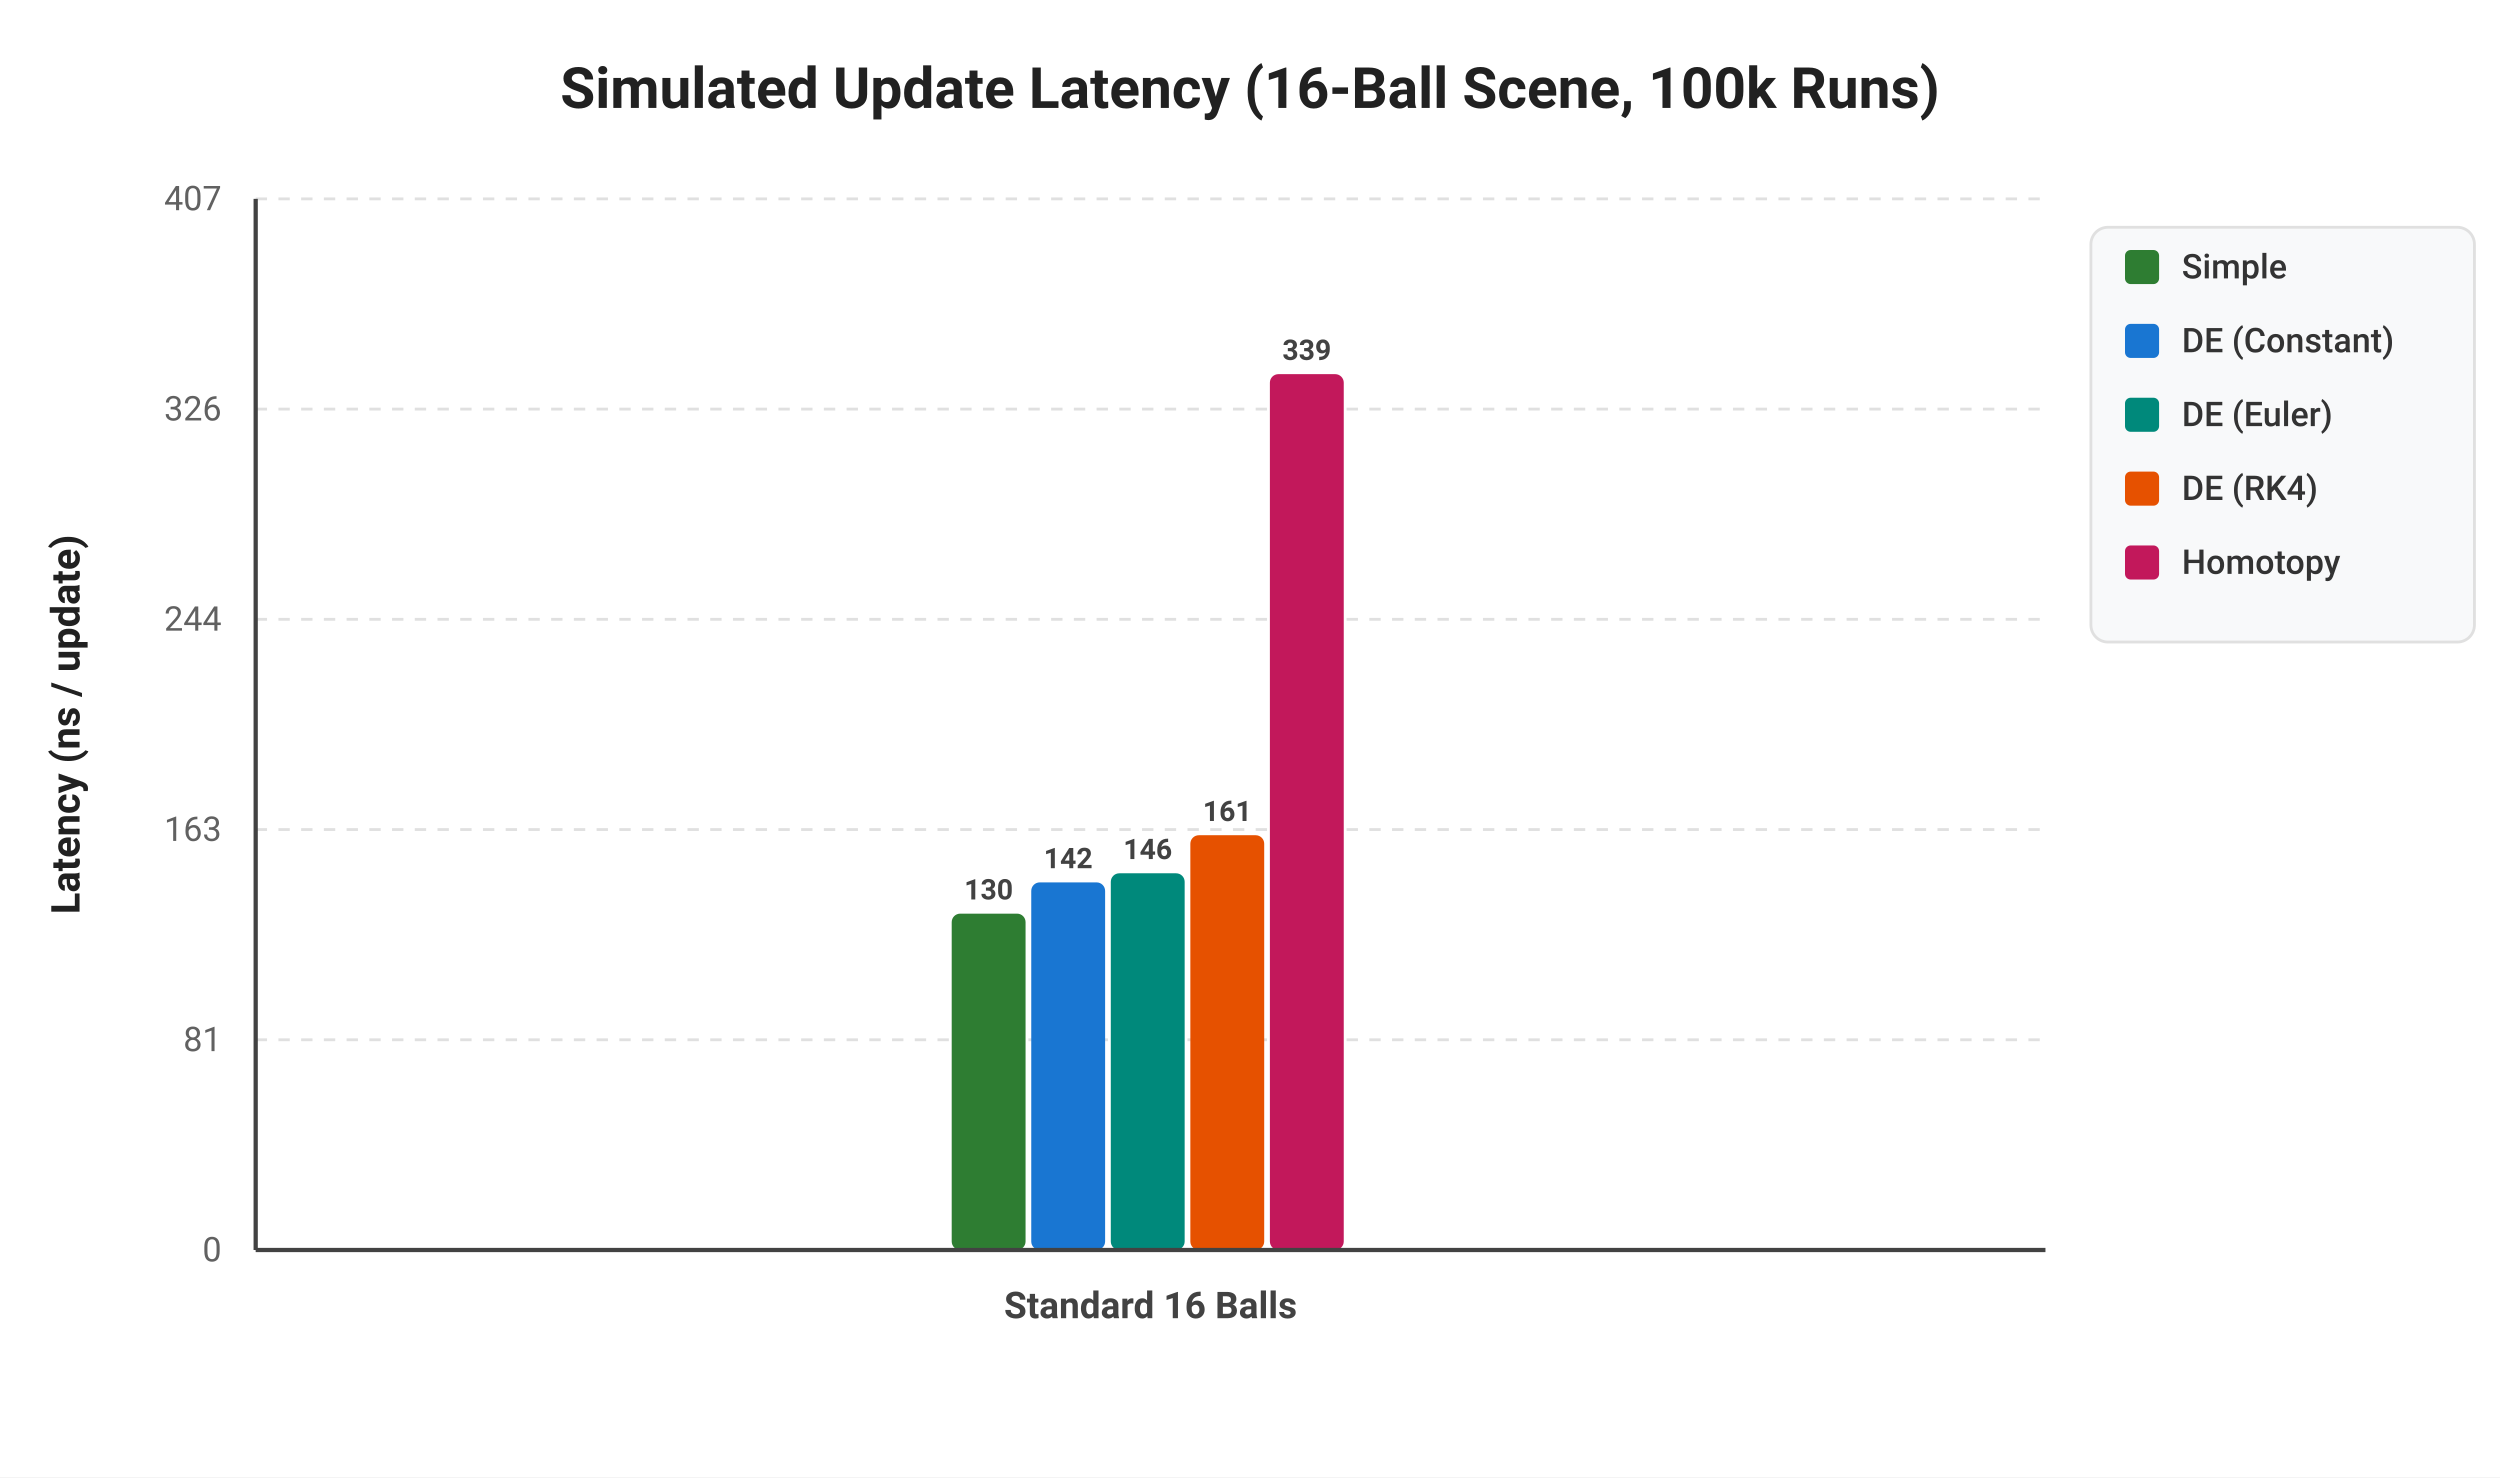
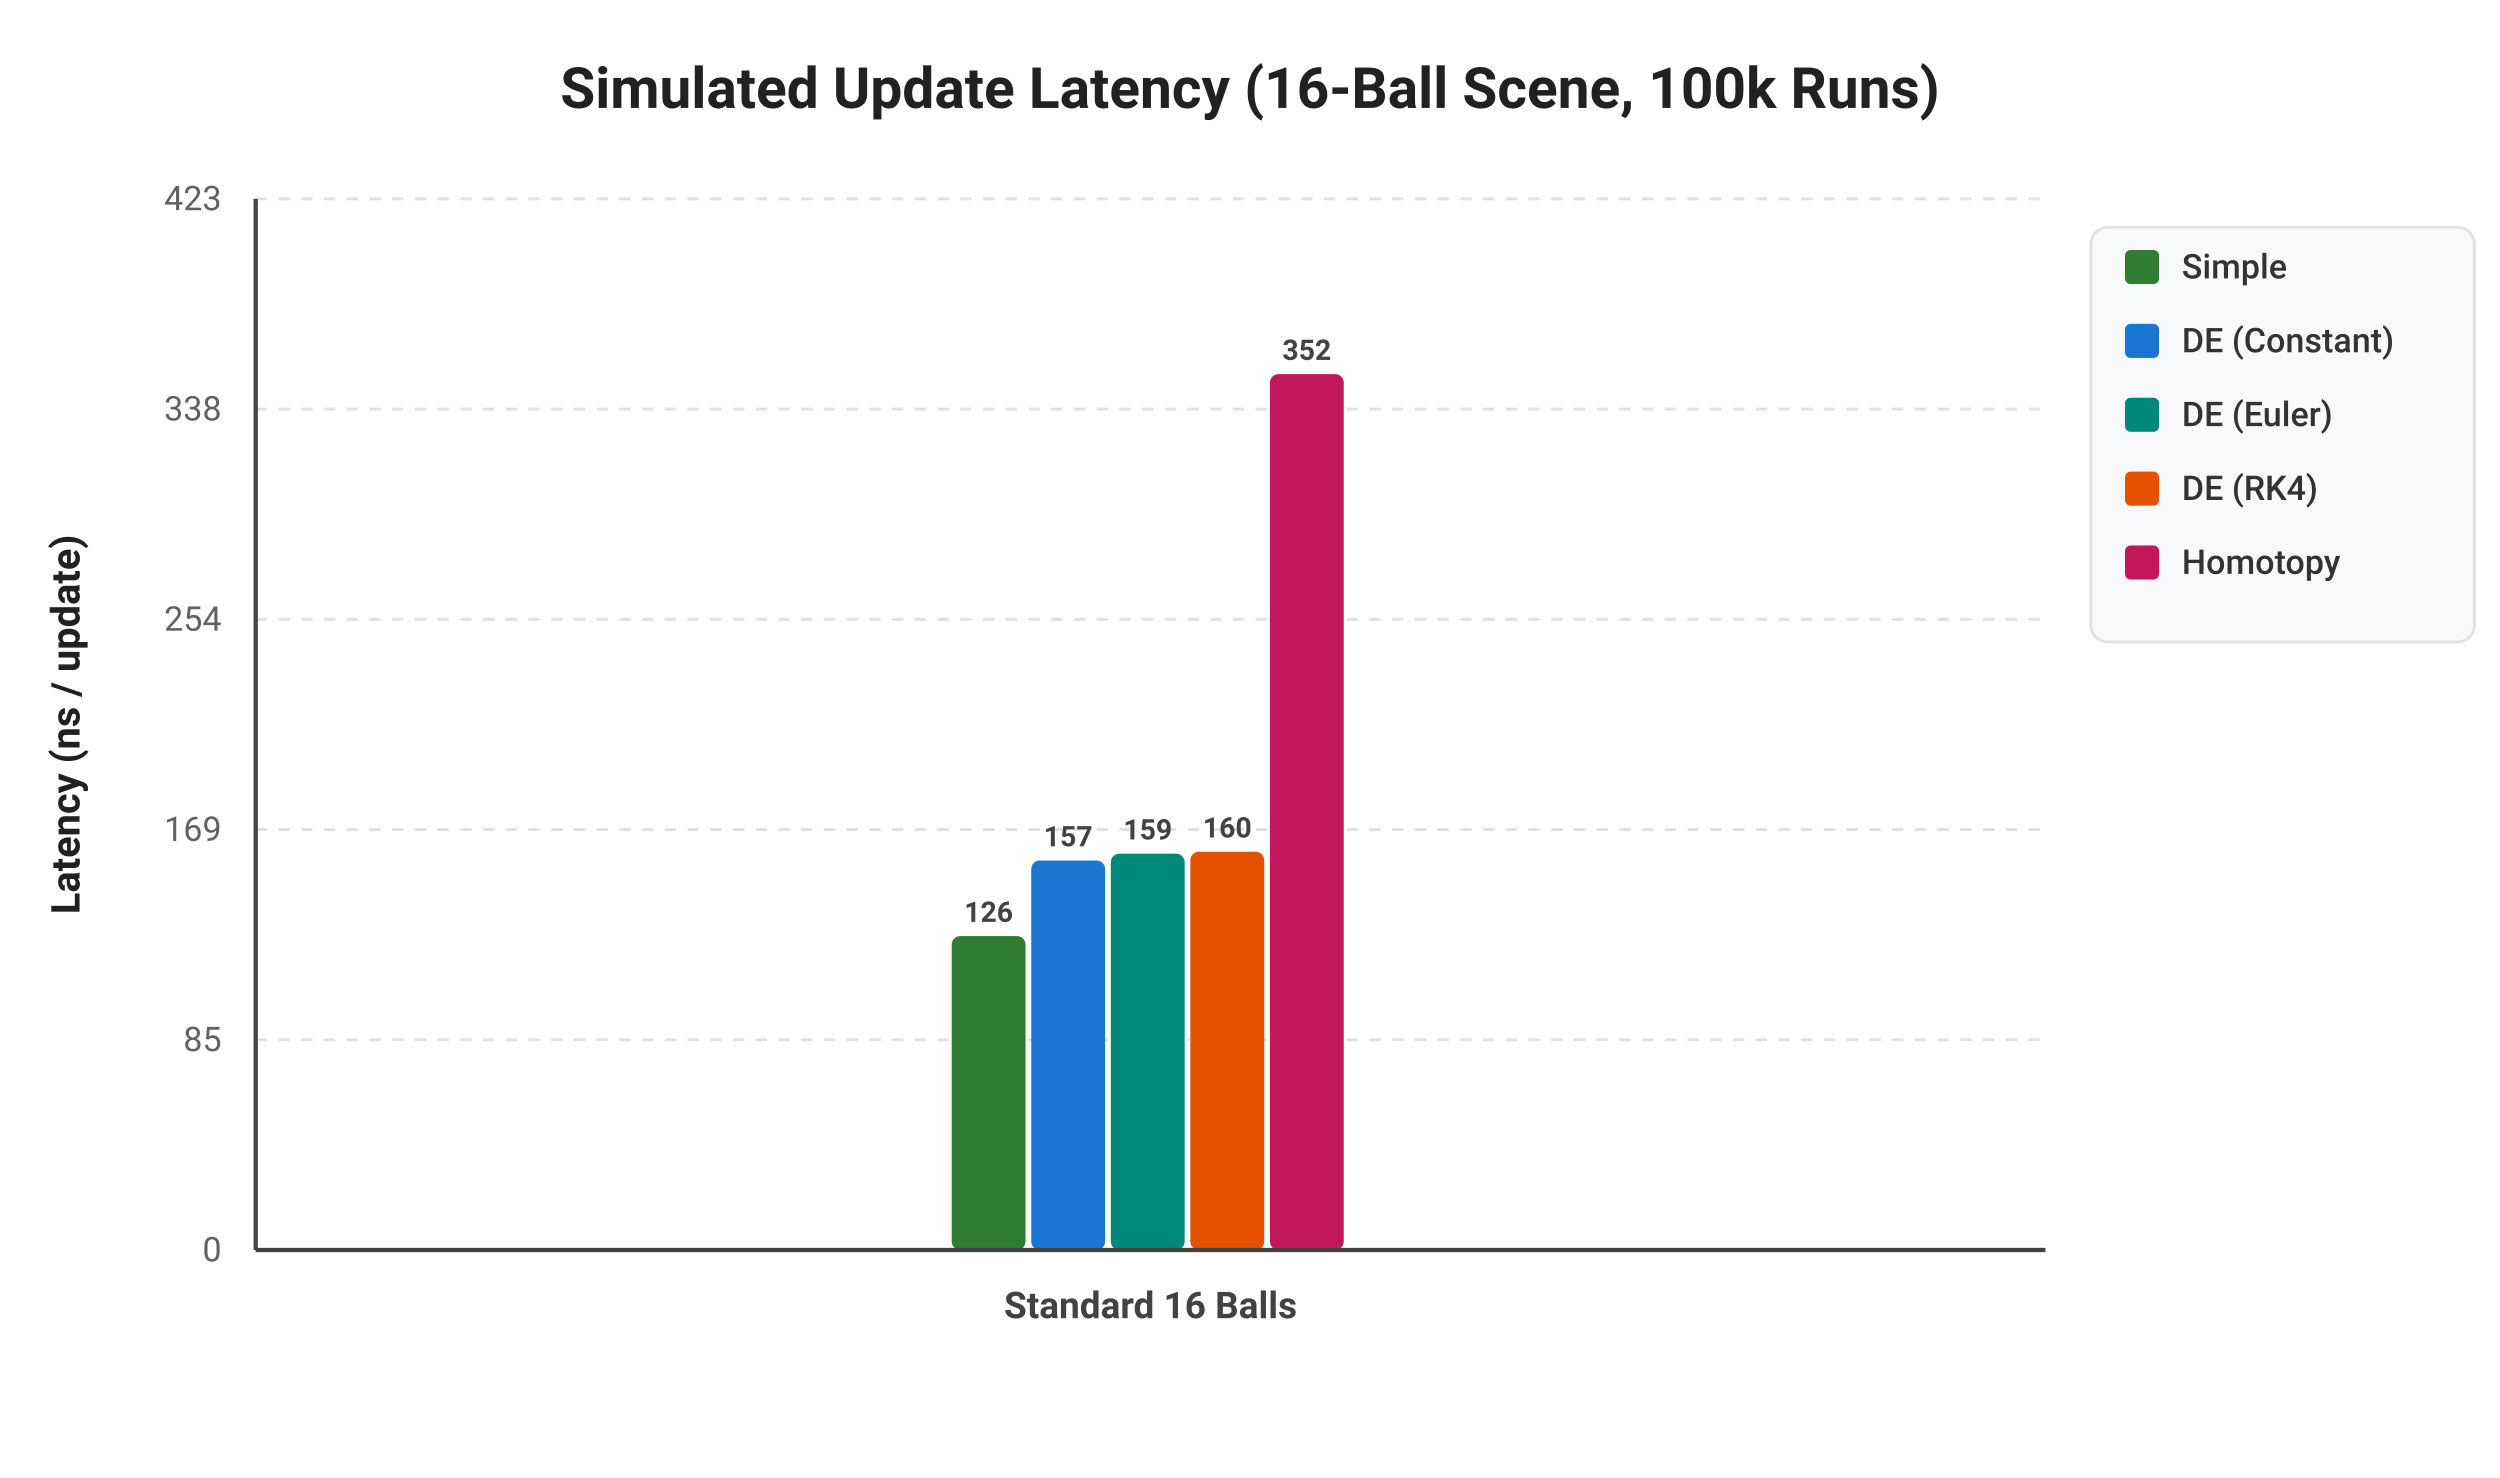
<svg xmlns="http://www.w3.org/2000/svg" width="880" height="520" viewBox="0 0 880 520" font-family="-apple-system, BlinkMacSystemFont, 'Segoe UI', Roboto, Helvetica, Arial, sans-serif">
  <rect width="100%" height="100%" fill="#FFFFFF" />
  <text x="440.0" y="38" text-anchor="middle" font-size="20" font-weight="bold" fill="#212121">Simulated Update Latency (16-Ball Scene, 100k Runs)</text>
  <line x1="90" y1="440.0" x2="720" y2="440.0" stroke="#E0E0E0" stroke-width="1" stroke-dasharray="4,4" />
  <text x="78" y="444.0" text-anchor="end" font-size="12" fill="#616161">0</text>
  <line x1="90" y1="366.0" x2="720" y2="366.0" stroke="#E0E0E0" stroke-width="1" stroke-dasharray="4,4" />
-   <text x="78" y="370.0" text-anchor="end" font-size="12" fill="#616161">81</text>
+   <text x="78" y="370.0" text-anchor="end" font-size="12" fill="#616161">85</text>
  <line x1="90" y1="292.0" x2="720" y2="292.0" stroke="#E0E0E0" stroke-width="1" stroke-dasharray="4,4" />
-   <text x="78" y="296.0" text-anchor="end" font-size="12" fill="#616161">163</text>
+   <text x="78" y="296.0" text-anchor="end" font-size="12" fill="#616161">169</text>
  <line x1="90" y1="218" x2="720" y2="218" stroke="#E0E0E0" stroke-width="1" stroke-dasharray="4,4" />
-   <text x="78" y="222" text-anchor="end" font-size="12" fill="#616161">244</text>
+   <text x="78" y="222" text-anchor="end" font-size="12" fill="#616161">254</text>
  <line x1="90" y1="144.0" x2="720" y2="144.0" stroke="#E0E0E0" stroke-width="1" stroke-dasharray="4,4" />
-   <text x="78" y="148.0" text-anchor="end" font-size="12" fill="#616161">326</text>
-   <line x1="90" y1="70.0" x2="720" y2="70.0" stroke="#E0E0E0" stroke-width="1" stroke-dasharray="4,4" />
-   <text x="78" y="74.0" text-anchor="end" font-size="12" fill="#616161">407</text>
+   <text x="78" y="148.0" text-anchor="end" font-size="12" fill="#616161">338</text>
+   <line x1="90" y1="70" x2="720" y2="70" stroke="#E0E0E0" stroke-width="1" stroke-dasharray="4,4" />
+   <text x="78" y="74" text-anchor="end" font-size="12" fill="#616161">423</text>
  <text x="405.0" y="464" text-anchor="middle" font-size="13" font-weight="600" fill="#424242">Standard 16 Balls</text>
-   <rect x="335.0" y="321.6" width="26.0" height="118.4" rx="3" fill="#2E7D32" />
-   <text x="348.0" y="316.6" text-anchor="middle" font-size="10" font-weight="bold" fill="#424242">130</text>
-   <rect x="363.0" y="310.6" width="26.0" height="129.4" rx="3" fill="#1976D2" />
-   <text x="376.0" y="305.6" text-anchor="middle" font-size="10" font-weight="bold" fill="#424242">142</text>
-   <rect x="391.0" y="307.4" width="26.0" height="132.6" rx="3" fill="#00897B" />
-   <text x="404.0" y="302.4" text-anchor="middle" font-size="10" font-weight="bold" fill="#424242">146</text>
-   <rect x="419.0" y="294.0" width="26.0" height="146.0" rx="3" fill="#E65100" />
-   <text x="432.0" y="289.0" text-anchor="middle" font-size="10" font-weight="bold" fill="#424242">161</text>
+   <rect x="335.0" y="329.5" width="26.0" height="110.5" rx="3" fill="#2E7D32" />
+   <text x="348.0" y="324.5" text-anchor="middle" font-size="10" font-weight="bold" fill="#424242">126</text>
+   <rect x="363.0" y="302.9" width="26.0" height="137.1" rx="3" fill="#1976D2" />
+   <text x="376.0" y="297.9" text-anchor="middle" font-size="10" font-weight="bold" fill="#424242">157</text>
+   <rect x="391.0" y="300.5" width="26.0" height="139.5" rx="3" fill="#00897B" />
+   <text x="404.0" y="295.5" text-anchor="middle" font-size="10" font-weight="bold" fill="#424242">159</text>
+   <rect x="419.0" y="299.8" width="26.0" height="140.2" rx="3" fill="#E65100" />
+   <text x="432.0" y="294.8" text-anchor="middle" font-size="10" font-weight="bold" fill="#424242">160</text>
  <rect x="447.0" y="131.7" width="26.0" height="308.3" rx="3" fill="#C2185B" />
-   <text x="460.0" y="126.7" text-anchor="middle" font-size="10" font-weight="bold" fill="#424242">339</text>
+   <text x="460.0" y="126.7" text-anchor="middle" font-size="10" font-weight="bold" fill="#424242">352</text>
  <line x1="90" y1="70" x2="90" y2="440" stroke="#424242" stroke-width="1.5" />
  <line x1="90" y1="440" x2="720" y2="440" stroke="#424242" stroke-width="1.5" />
  <text transform="rotate(-90)" x="-255.0" y="28" text-anchor="middle" font-size="14" font-weight="600" fill="#212121">Latency (ns / update)</text>
  <rect x="736" y="80" width="135" height="146" rx="6" fill="#F8F9FA" stroke="#E0E0E0" stroke-width="1" />
  <rect x="748" y="88" width="12" height="12" rx="2" fill="#2E7D32" />
  <text x="768" y="98" font-size="12" font-weight="500" fill="#333333">Simple</text>
  <rect x="748" y="114" width="12" height="12" rx="2" fill="#1976D2" />
  <text x="768" y="124" font-size="12" font-weight="500" fill="#333333">DE (Constant)</text>
  <rect x="748" y="140" width="12" height="12" rx="2" fill="#00897B" />
  <text x="768" y="150" font-size="12" font-weight="500" fill="#333333">DE (Euler)</text>
  <rect x="748" y="166" width="12" height="12" rx="2" fill="#E65100" />
  <text x="768" y="176" font-size="12" font-weight="500" fill="#333333">DE (RK4)</text>
  <rect x="748" y="192" width="12" height="12" rx="2" fill="#C2185B" />
  <text x="768" y="202" font-size="12" font-weight="500" fill="#333333">Homotopy</text>
</svg>
